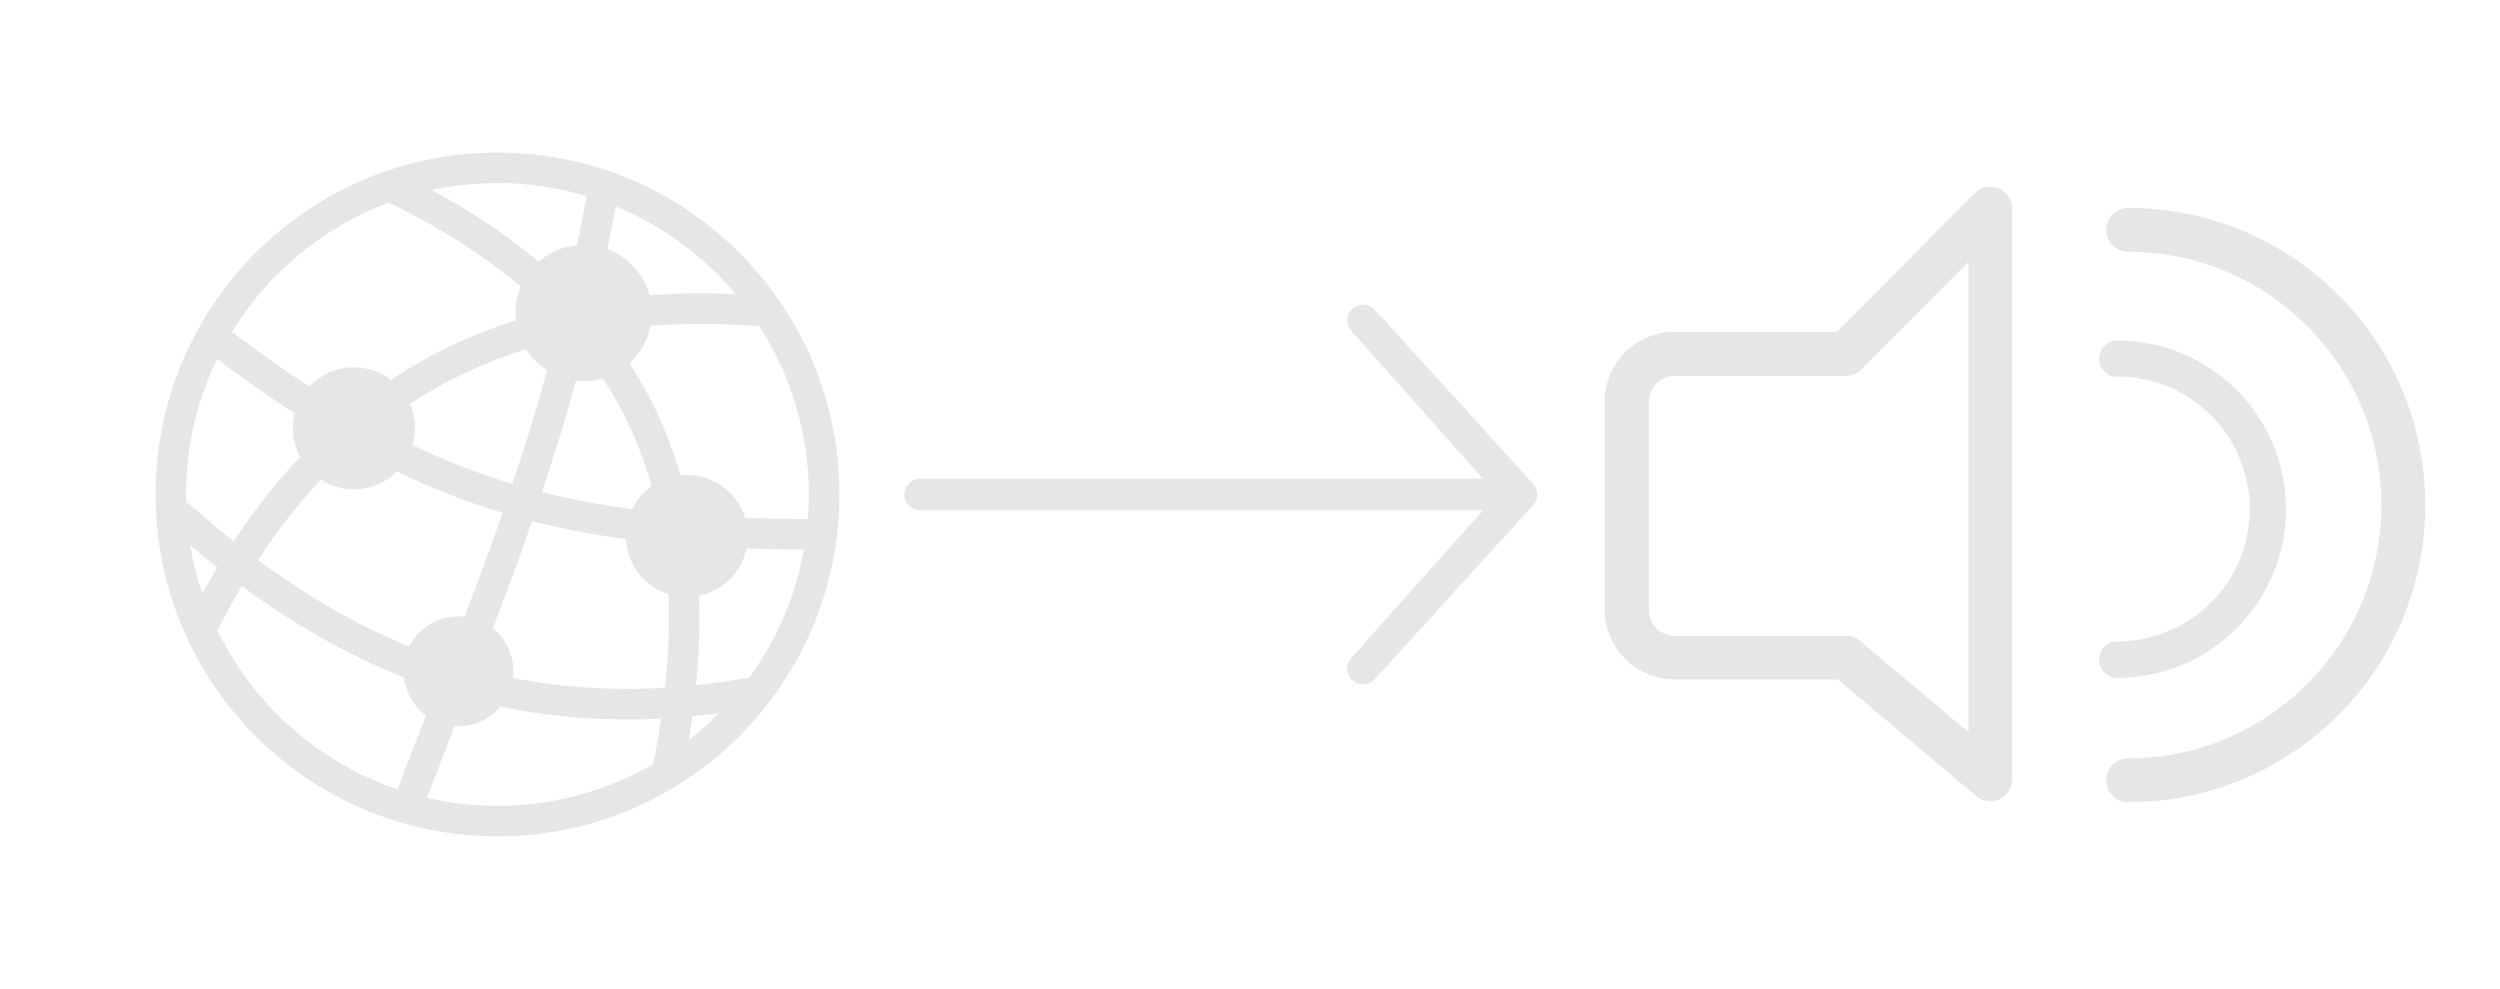
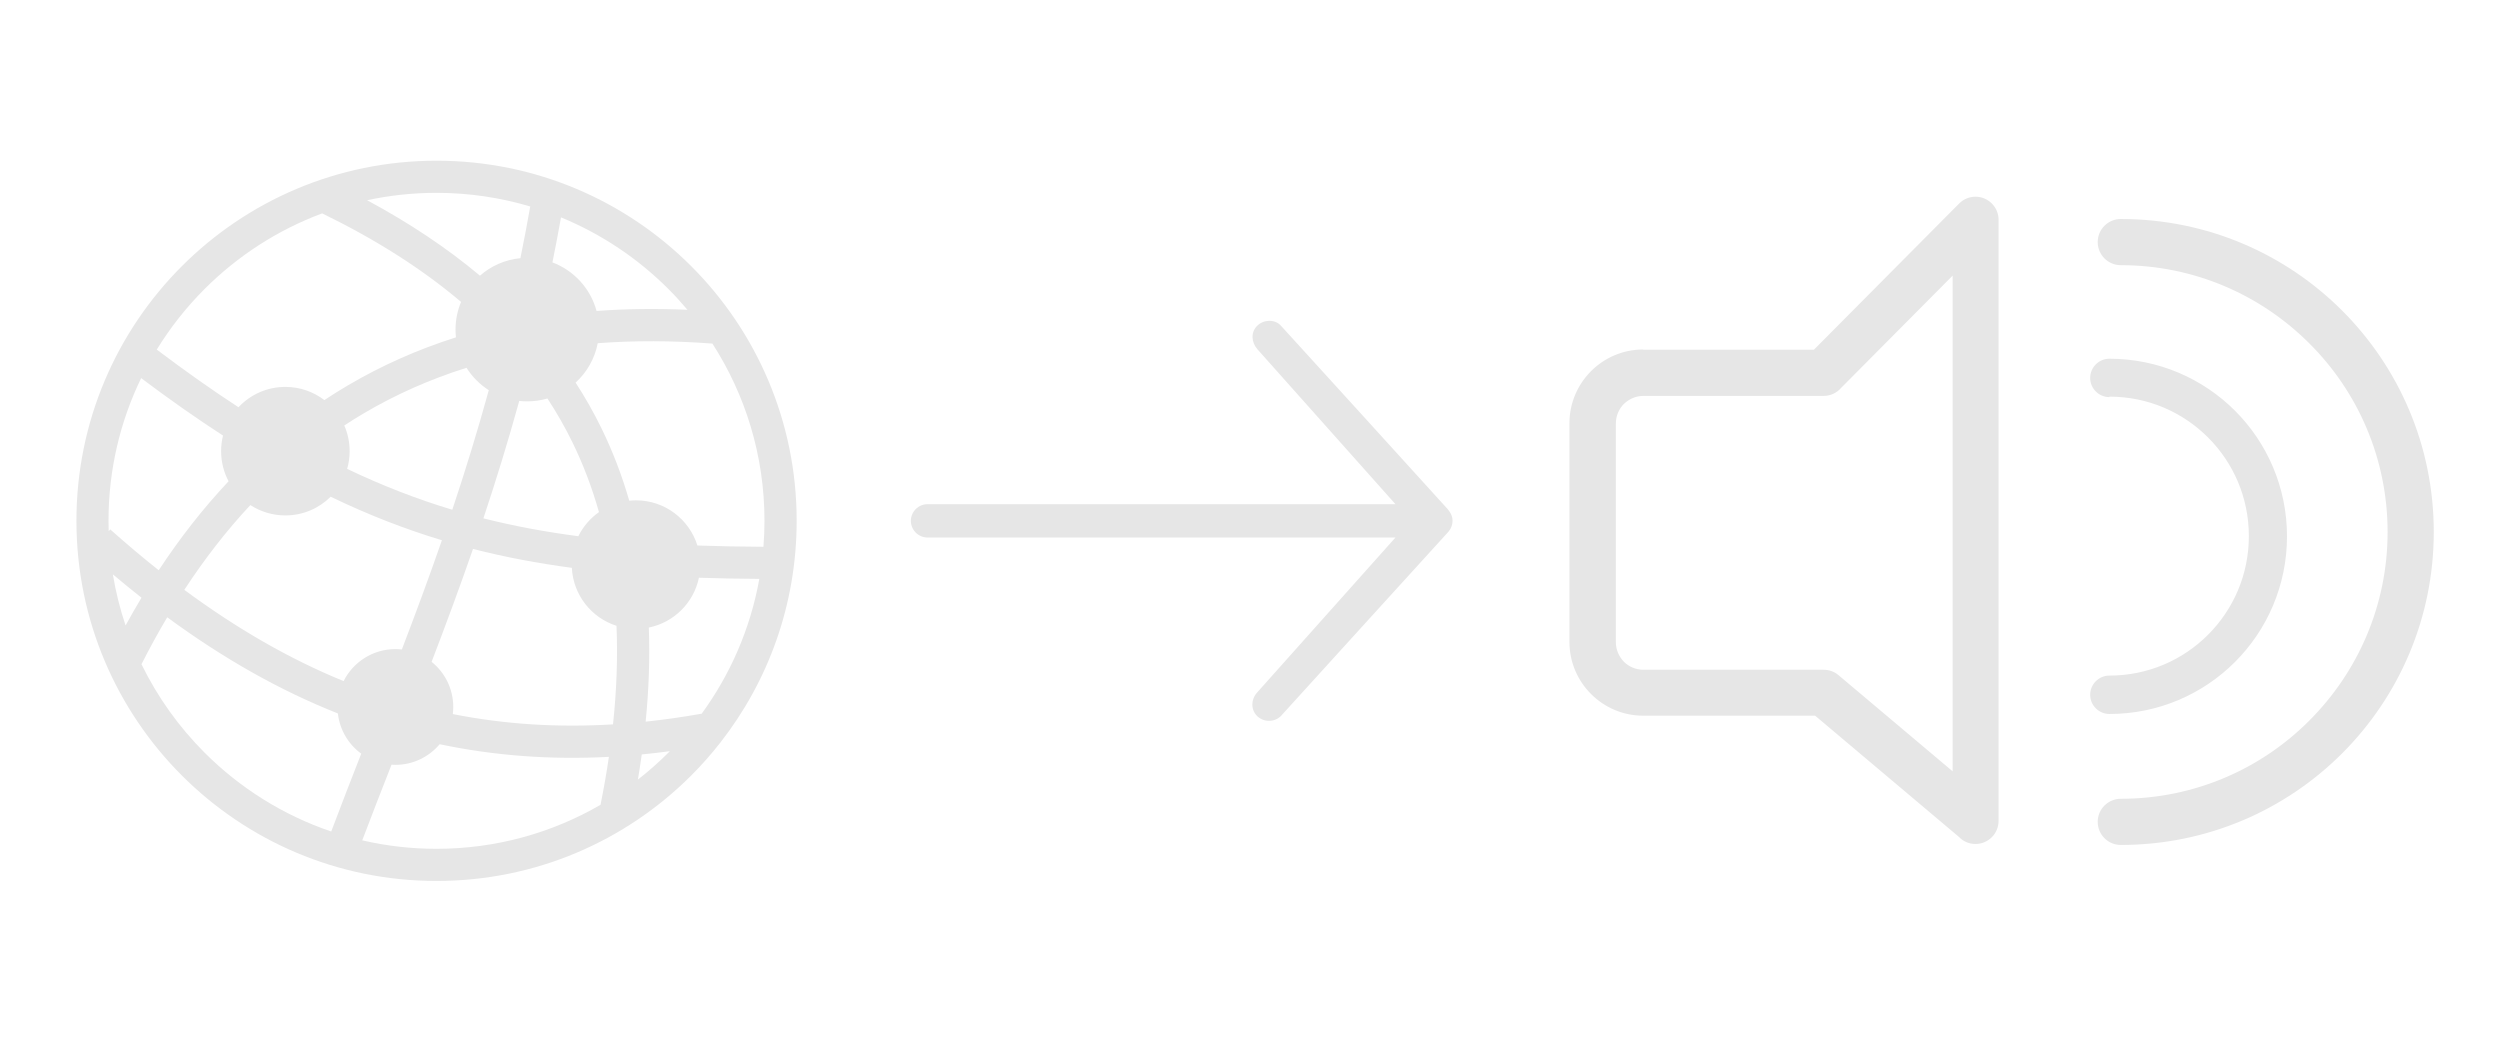
- <svg xmlns="http://www.w3.org/2000/svg" version="1.1" id="Layer_1" x="0px" y="0px" width="1264" height="500" viewBox="0 0 1264 500" xml:space="preserve">
+ <svg xmlns="http://www.w3.org/2000/svg" xml:space="preserve" viewBox="0 0 1200 500" height="500" width="1200" y="0px" x="0px" id="Layer_1" version="1.1">
  <defs id="defs976" />
-   <rect y="0" x="0" height="500" width="1263" id="rect8876" style="fill:#000000;fill-opacity:0;stroke:none;stroke-width:34.426;stroke-linejoin:miter;stroke-miterlimit:4;stroke-dasharray:none;stroke-opacity:1" />
-   <g id="Layer_x0020_1" transform="matrix(0.1166355,0,0,0.1166355,811.4516,94.39373)" style="fill:#e6e6e6;fill-opacity:1;stroke:none;stroke-opacity:1">
-     <path id="path7294" d="m 1143,1509 709,662 m 284,-173 672,628" class="fil0" style="fill:#e6e6e6;fill-opacity:1;stroke:none;stroke-opacity:1" />
-     <path id="path7296" fill-rule="nonzero" d="m 2268,282 c -53,0 -95,-43 -95,-95 0,-53 43,-95 95,-95 356,0 678,144 911,377 233,233 377,555 377,911 0,356 -144,678 -377,911 -233,233 -555,377 -911,377 -53,0 -95,-43 -95,-95 0,-53 43,-95 95,-95 303,0 578,-123 776,-322 199,-199 322,-473 322,-776 0,-303 -123,-578 -322,-776 C 2845,405 2571,282 2268,282 Z M 303,630 h 702 L 1603,28 c 37,-37 97,-37 134,0 19,19 28,43 28,67 v 2474 c 0,53 -43,95 -95,95 -27,0 -51,-11 -68,-29 L 1010,2136 H 302 C 219,2136 143,2102 88,2047 33,1992 -1,1916 -1,1833 V 932 c 0,-83 34,-159 89,-214 55,-55 131,-89 214,-89 z m 742,190 H 303 c -31,0 -59,13 -80,33 -20,20 -33,49 -33,80 v 901 c 0,31 13,59 33,80 20,20 49,33 80,33 h 742 c 22,0 43,7 61,22 l 470,396 V 325 l -459,462 c -17,20 -43,33 -72,33 z m 1176,5 c -43,0 -79,-35 -79,-79 0,-43 35,-79 79,-79 202,0 385,82 517,214 132,132 214,315 214,517 0,202 -82,385 -214,517 -132,132 -315,214 -517,214 -43,0 -79,-35 -79,-79 0,-43 35,-79 79,-79 159,0 302,-64 406,-168 104,-104 168,-247 168,-406 0,-159 -64,-302 -168,-406 C 2523,887 2380,823 2221,823 Z" style="fill:#e6e6e6;fill-opacity:1;stroke:none;stroke-opacity:1" />
+   <rect style="fill:#000000;fill-opacity:0;stroke:none;stroke-width:33.557;stroke-linejoin:miter;stroke-miterlimit:4;stroke-dasharray:none;stroke-opacity:1" id="rect8876" width="1200" height="500" x="0" y="0" />
+   <g style="fill:#e6e6e6;fill-opacity:1;stroke:none;stroke-opacity:1" transform="matrix(0.1166355,0,0,0.1166355,753.4516,94.39373)" id="Layer_x0020_1">
+     <path style="fill:#e6e6e6;fill-opacity:1;stroke:none;stroke-opacity:1" class="fil0" d="m 1143,1509 709,662 m 284,-173 672,628" id="path7294" />
+     <path style="fill:#e6e6e6;fill-opacity:1;stroke:none;stroke-opacity:1" d="m 2268,282 c -53,0 -95,-43 -95,-95 0,-53 43,-95 95,-95 356,0 678,144 911,377 233,233 377,555 377,911 0,356 -144,678 -377,911 -233,233 -555,377 -911,377 -53,0 -95,-43 -95,-95 0,-53 43,-95 95,-95 303,0 578,-123 776,-322 199,-199 322,-473 322,-776 0,-303 -123,-578 -322,-776 C 2845,405 2571,282 2268,282 Z M 303,630 h 702 L 1603,28 c 37,-37 97,-37 134,0 19,19 28,43 28,67 v 2474 c 0,53 -43,95 -95,95 -27,0 -51,-11 -68,-29 L 1010,2136 H 302 C 219,2136 143,2102 88,2047 33,1992 -1,1916 -1,1833 V 932 c 0,-83 34,-159 89,-214 55,-55 131,-89 214,-89 z m 742,190 H 303 c -31,0 -59,13 -80,33 -20,20 -33,49 -33,80 v 901 c 0,31 13,59 33,80 20,20 49,33 80,33 h 742 c 22,0 43,7 61,22 l 470,396 V 325 l -459,462 c -17,20 -43,33 -72,33 z m 1176,5 c -43,0 -79,-35 -79,-79 0,-43 35,-79 79,-79 202,0 385,82 517,214 132,132 214,315 214,517 0,202 -82,385 -214,517 -132,132 -315,214 -517,214 -43,0 -79,-35 -79,-79 0,-43 35,-79 79,-79 159,0 302,-64 406,-168 104,-104 168,-247 168,-406 0,-159 -64,-302 -168,-406 C 2523,887 2380,823 2221,823 Z" fill-rule="nonzero" id="path7296" />
  </g>
-   <path style="fill:#e6e6e6;fill-opacity:1;stroke-width:0.54" d="m 94.925,254.123 c 7.754,6.911 15.501,13.446 23.26,19.597 10.242,-15.558 21.404,-29.814 33.535,-42.705 -2.291,-4.314 -3.586,-9.241 -3.586,-14.46 0,-2.578 0.313,-5.08 0.913,-7.479 -12.674,-8.213 -25.717,-17.37 -39.297,-27.574 -10.045,20.714 -15.667,43.949 -15.667,68.492 h 0.053 v 0.006 h -0.053 c 0,1.665 0.053,3.324 0.081,4.977 z m 22.323,-86.316 c 13.593,10.255 26.604,19.445 39.22,27.663 5.629,-6.005 13.637,-9.757 22.507,-9.757 7.039,0 13.522,2.361 18.717,6.331 a 247.053,247.053 0 0 1 11.359,-7.103 c 16.063,-9.444 33.299,-17.147 51.799,-23.012 a 34.253,34.253 0 0 1 -0.2,-3.72 c 0,-4.71 0.945,-9.202 2.661,-13.286 -18.794,-15.929 -41.058,-30.038 -66.686,-42.501 -21.385,7.964 -40.567,20.439 -56.407,36.278 a 158.594,158.594 0 0 0 -22.973,29.105 z M 218.21,96.111 c 20.267,10.906 38.34,22.935 54.166,36.209 5.29,-4.639 12.016,-7.69 19.419,-8.392 a 949.323,949.323 0 0 0 4.716,-24.818 c -14.263,-4.249 -29.361,-6.547 -44.996,-6.547 v 0.032 0 -0.032 c -11.416,0 -22.552,1.232 -33.293,3.548 z m 93.074,8.232 a 964.746,964.746 0 0 1 -4.116,21.608 c 10.319,3.874 18.289,12.553 21.18,23.311 13.969,-1.027 28.5,-1.225 43.63,-0.562 -2.916,-3.458 -5.966,-6.802 -9.163,-9.999 -14.627,-14.62 -32.106,-26.375 -51.531,-34.358 z m 72.672,60.573 c -19.336,-1.448 -37.669,-1.487 -55.047,-0.178 -1.423,7.434 -5.246,14.02 -10.619,18.921 a 209.45,209.45 0 0 1 12.412,21.907 c 5.392,11.034 9.833,22.623 13.337,34.767 1.066,-0.109 2.151,-0.173 3.255,-0.173 13.841,0 25.558,9.12 29.457,21.685 10.204,0.358 20.753,0.549 31.703,0.613 0.324,-4.116 0.497,-8.264 0.497,-12.456 h -0.053 v -0.012 h 0.053 c 0,-31.327 -9.183,-60.528 -24.997,-85.072 z m 22.521,112.952 c -9.975,-0.07 -19.623,-0.242 -28.992,-0.555 -2.502,12.016 -12.003,21.473 -24.052,23.911 0.529,14.403 0.053,29.457 -1.525,45.175 8.832,-0.932 17.792,-2.215 26.904,-3.829 13.74,-18.844 23.395,-40.842 27.664,-64.702 z m -18.774,78.626 0.053,0.16 -0.184,0.032 a 172.51,172.51 0 0 1 -13.79,15.564 c -31.263,31.263 -74.485,50.605 -122.237,50.612 v 0.031 0 -0.032 c -47.746,0 -90.968,-19.348 -122.244,-50.618 C 98.037,340.975 78.695,297.753 78.689,250 H 78.635 v -0.006 h 0.053 c 0,-47.753 19.348,-90.974 50.618,-122.244 31.269,-31.269 74.485,-50.612 122.23,-50.612 v -0.032 0 0.032 c 47.758,0 90.981,19.342 122.25,50.617 31.269,31.263 50.611,74.485 50.611,122.231 h 0.053 v 0.012 h -0.053 c 0,40.184 -13.7,77.152 -36.674,106.494 z m -24.192,4.085 a 375.377,375.377 0 0 1 -13.465,1.551 468.115,468.115 0 0 1 -1.857,12.073 157.852,157.852 0 0 0 14.627,-12.91 z m -33.26,25.736 c 1.576,-7.836 2.917,-15.507 4.02,-23.018 -28.199,1.468 -55.149,-0.568 -81.23,-6.075 -5.092,6.05 -12.719,9.904 -21.244,9.904 -0.631,0 -1.257,-0.025 -1.869,-0.063 -4.92,12.552 -9.687,24.766 -14.052,36.304 a 157.711,157.711 0 0 0 35.634,4.065 v -0.032 0 0.032 c 28.672,0 55.564,-7.689 78.728,-21.116 z m -129.263,12.814 c 4.78,-12.705 9.553,-24.978 14.403,-37.364 -6.107,-4.474 -10.319,-11.384 -11.206,-19.304 -27.976,-11.085 -55.098,-26.464 -81.913,-46.164 -4.301,7.243 -8.418,14.754 -12.361,22.526 7.709,15.813 18.002,30.159 30.312,42.469 16.911,16.911 37.632,29.993 60.764,37.836 z m -98.709,-98.906 a 393.943,393.943 0 0 1 7.639,-13.325 522.182,522.182 0 0 1 -13.746,-11.212 156.212,156.212 0 0 0 6.107,24.537 z m 104.976,-95.996 a 30.676,30.676 0 0 1 2.572,12.329 c 0,2.948 -0.421,5.807 -1.194,8.506 16.944,8.104 33.599,14.537 50.471,19.617 6.132,-18.366 12.029,-37.44 17.517,-57.395 a 34.587,34.587 0 0 1 -10.696,-10.746 c -17.568,5.526 -33.892,12.795 -49.067,21.716 a 225.143,225.143 0 0 0 -9.604,5.973 z m -6.528,34.198 c -5.577,5.552 -13.26,8.979 -21.748,8.979 a 30.783,30.783 0 0 1 -16.808,-4.971 c -11.455,12.259 -21.997,25.857 -31.704,40.694 25.143,18.583 50.471,33.177 76.463,43.803 4.563,-9.107 13.988,-15.36 24.869,-15.36 1.047,0 2.075,0.058 3.095,0.173 6.465,-16.892 12.942,-34.307 19.221,-52.424 -17.875,-5.405 -35.487,-12.252 -53.387,-20.893 z m 104.05,-47.146 a 34.589,34.589 0 0 1 -9.681,1.372 c -1.302,0 -2.591,-0.064 -3.854,-0.211 -5.412,19.591 -11.193,38.327 -17.211,56.368 14.773,3.726 29.846,6.521 45.577,8.577 2.284,-4.639 5.705,-8.609 9.897,-11.57 -3.305,-11.729 -7.549,-22.878 -12.718,-33.458 -3.561,-7.287 -7.568,-14.301 -12.01,-21.078 z m 33.146,109.11 c -11.978,-3.816 -20.785,-14.748 -21.435,-27.83 -16.343,-2.176 -32.042,-5.124 -47.446,-9.068 -6.497,18.749 -13.191,36.751 -19.866,54.191 6.33,5.092 10.389,12.91 10.389,21.665 0,1.155 -0.077,2.291 -0.211,3.408 24.639,4.9 50.153,6.554 76.891,4.945 1.761,-16.566 2.31,-32.328 1.678,-47.312 z" fill-rule="nonzero" id="path7305" />
-   <path style="fill:#e6e6e6" d="m 683.417,343.707 c -3.1,-3.1 -3,-8 0,-11.3 l 66.4,-74.4 H 465.217 c -4.4,0 -8,-3.6 -8,-8 0,-4.4 3.6,-8 8,-8 h 284.6 l -66.3,-74.4 c -2.9,-3.4 -3.2,-8.1 -0.1,-11.2 3.1,-3.1 8.5,-3.3 11.4,-0.1 0,0 79.2,87 80,88 0.8,1 2.4,2.8 2.4,5.7 0,2.9 -1.6,4.9 -2.4,5.7 -0.8,0.8 -80,88 -80,88 -1.5,1.5 -3.6,2.3 -5.7,2.3 -2.1,0 -4.1,-0.8 -5.7,-2.3 z" id="path969-7" />
+   <path id="path7305" fill-rule="nonzero" d="m 52.925,254.123 c 7.754,6.911 15.501,13.446 23.26,19.597 10.242,-15.558 21.404,-29.814 33.535,-42.705 -2.291,-4.314 -3.586,-9.241 -3.586,-14.46 0,-2.578 0.313,-5.08 0.913,-7.479 C 94.373,200.863 81.33,191.705 67.75,181.501 57.705,202.216 52.083,225.45 52.083,249.994 h 0.053 v 0.006 h -0.053 c 0,1.665 0.053,3.324 0.081,4.977 z m 22.323,-86.316 c 13.593,10.255 26.604,19.445 39.22,27.663 5.629,-6.005 13.637,-9.757 22.507,-9.757 7.039,0 13.522,2.361 18.717,6.331 a 247.053,247.053 0 0 1 11.359,-7.103 c 16.063,-9.444 33.299,-17.147 51.799,-23.012 a 34.253,34.253 0 0 1 -0.2,-3.72 c 0,-4.71 0.945,-9.202 2.661,-13.286 -18.794,-15.929 -41.058,-30.038 -66.686,-42.501 -21.385,7.964 -40.567,20.439 -56.407,36.278 a 158.594,158.594 0 0 0 -22.973,29.105 z M 176.21,96.111 c 20.267,10.906 38.34,22.935 54.166,36.209 5.29,-4.639 12.016,-7.69 19.419,-8.392 a 949.323,949.323 0 0 0 4.716,-24.818 c -14.263,-4.249 -29.361,-6.547 -44.996,-6.547 v 0.032 0 -0.032 c -11.416,0 -22.552,1.232 -33.293,3.548 z m 93.074,8.232 a 964.746,964.746 0 0 1 -4.116,21.608 c 10.319,3.874 18.289,12.553 21.18,23.311 13.969,-1.027 28.5,-1.225 43.63,-0.562 -2.916,-3.458 -5.966,-6.802 -9.163,-9.999 -14.627,-14.62 -32.106,-26.375 -51.531,-34.358 z m 72.672,60.573 c -19.336,-1.448 -37.669,-1.487 -55.047,-0.178 -1.423,7.434 -5.246,14.02 -10.619,18.921 a 209.45,209.45 0 0 1 12.412,21.907 c 5.392,11.034 9.833,22.623 13.337,34.767 1.066,-0.109 2.151,-0.173 3.255,-0.173 13.841,0 25.558,9.12 29.457,21.685 10.204,0.358 20.753,0.549 31.703,0.613 0.324,-4.116 0.497,-8.264 0.497,-12.456 h -0.053 v -0.012 h 0.053 c 0,-31.327 -9.183,-60.528 -24.997,-85.072 z m 22.521,112.952 c -9.975,-0.07 -19.623,-0.242 -28.992,-0.555 -2.502,12.016 -12.003,21.473 -24.052,23.911 0.529,14.403 0.053,29.457 -1.525,45.175 8.832,-0.932 17.792,-2.215 26.904,-3.829 13.74,-18.844 23.395,-40.842 27.664,-64.702 z m -18.774,78.626 0.053,0.16 -0.184,0.032 a 172.51,172.51 0 0 1 -13.79,15.564 c -31.263,31.263 -74.485,50.605 -122.237,50.612 v 0.031 0 -0.032 c -47.746,0 -90.968,-19.348 -122.244,-50.618 C 56.037,340.975 36.695,297.753 36.688,250 H 36.635 v -0.006 h 0.053 c 0,-47.753 19.348,-90.974 50.618,-122.244 31.269,-31.269 74.485,-50.612 122.23,-50.612 v -0.032 0 0.032 c 47.758,0 90.981,19.342 122.25,50.617 31.269,31.263 50.611,74.485 50.611,122.231 h 0.053 v 0.012 h -0.053 c 0,40.184 -13.7,77.152 -36.674,106.494 z m -24.192,4.085 a 375.377,375.377 0 0 1 -13.465,1.551 468.115,468.115 0 0 1 -1.857,12.073 157.852,157.852 0 0 0 14.627,-12.91 z m -33.26,25.736 c 1.576,-7.836 2.917,-15.507 4.02,-23.018 -28.199,1.468 -55.149,-0.568 -81.23,-6.075 -5.092,6.05 -12.719,9.904 -21.244,9.904 -0.631,0 -1.257,-0.025 -1.869,-0.063 -4.92,12.552 -9.687,24.766 -14.052,36.304 a 157.711,157.711 0 0 0 35.634,4.065 v -0.032 0 0.032 c 28.672,0 55.564,-7.689 78.728,-21.116 z m -129.263,12.814 c 4.78,-12.705 9.553,-24.978 14.403,-37.364 -6.107,-4.474 -10.319,-11.384 -11.206,-19.304 -27.976,-11.085 -55.098,-26.464 -81.913,-46.164 -4.301,7.243 -8.418,14.754 -12.361,22.526 7.709,15.813 18.002,30.159 30.312,42.469 16.911,16.911 37.632,29.993 60.764,37.836 z M 60.278,300.223 a 393.943,393.943 0 0 1 7.639,-13.325 522.182,522.182 0 0 1 -13.746,-11.212 156.212,156.212 0 0 0 6.107,24.537 z m 104.976,-95.996 a 30.676,30.676 0 0 1 2.572,12.329 c 0,2.948 -0.421,5.807 -1.194,8.506 16.944,8.104 33.599,14.537 50.471,19.617 6.132,-18.366 12.029,-37.44 17.517,-57.395 a 34.587,34.587 0 0 1 -10.696,-10.746 c -17.568,5.526 -33.892,12.795 -49.067,21.716 a 225.143,225.143 0 0 0 -9.604,5.973 z m -6.528,34.198 c -5.577,5.552 -13.26,8.979 -21.748,8.979 a 30.783,30.783 0 0 1 -16.808,-4.971 c -11.455,12.259 -21.997,25.857 -31.704,40.694 25.143,18.583 50.471,33.177 76.463,43.803 4.563,-9.107 13.988,-15.36 24.869,-15.36 1.047,0 2.075,0.058 3.095,0.173 6.465,-16.892 12.942,-34.307 19.221,-52.424 -17.875,-5.405 -35.487,-12.252 -53.387,-20.893 z m 104.05,-47.146 a 34.589,34.589 0 0 1 -9.681,1.372 c -1.302,0 -2.591,-0.064 -3.854,-0.211 -5.412,19.591 -11.193,38.327 -17.211,56.368 14.773,3.726 29.846,6.521 45.577,8.577 2.284,-4.639 5.705,-8.609 9.897,-11.57 -3.305,-11.729 -7.549,-22.878 -12.718,-33.458 -3.561,-7.287 -7.568,-14.301 -12.01,-21.078 z m 33.146,109.11 c -11.978,-3.816 -20.785,-14.748 -21.435,-27.83 -16.343,-2.176 -32.042,-5.124 -47.446,-9.068 -6.497,18.749 -13.191,36.751 -19.866,54.191 6.33,5.092 10.389,12.91 10.389,21.665 0,1.155 -0.077,2.291 -0.211,3.408 24.639,4.9 50.153,6.554 76.891,4.945 1.761,-16.566 2.31,-32.328 1.678,-47.312 z" style="fill:#e6e6e6;fill-opacity:1;stroke-width:0.54" />
+   <path id="path969-7" d="m 603.417,343.707 c -3.1,-3.1 -3,-8 0,-11.3 l 66.4,-74.4 H 445.217 c -4.4,0 -8,-3.6 -8,-8 0,-4.4 3.6,-8 8,-8 h 224.6 l -66.3,-74.4 c -2.9,-3.4 -3.2,-8.1 -0.1,-11.2 3.1,-3.1 8.5,-3.3 11.4,-0.1 0,0 79.2,87 80,88 0.8,1 2.4,2.8 2.4,5.7 0,2.9 -1.6,4.9 -2.4,5.7 -0.8,0.8 -80,88 -80,88 -1.5,1.5 -3.6,2.3 -5.7,2.3 -2.1,0 -4.1,-0.8 -5.7,-2.3 z" style="fill:#e6e6e6" />
</svg>
